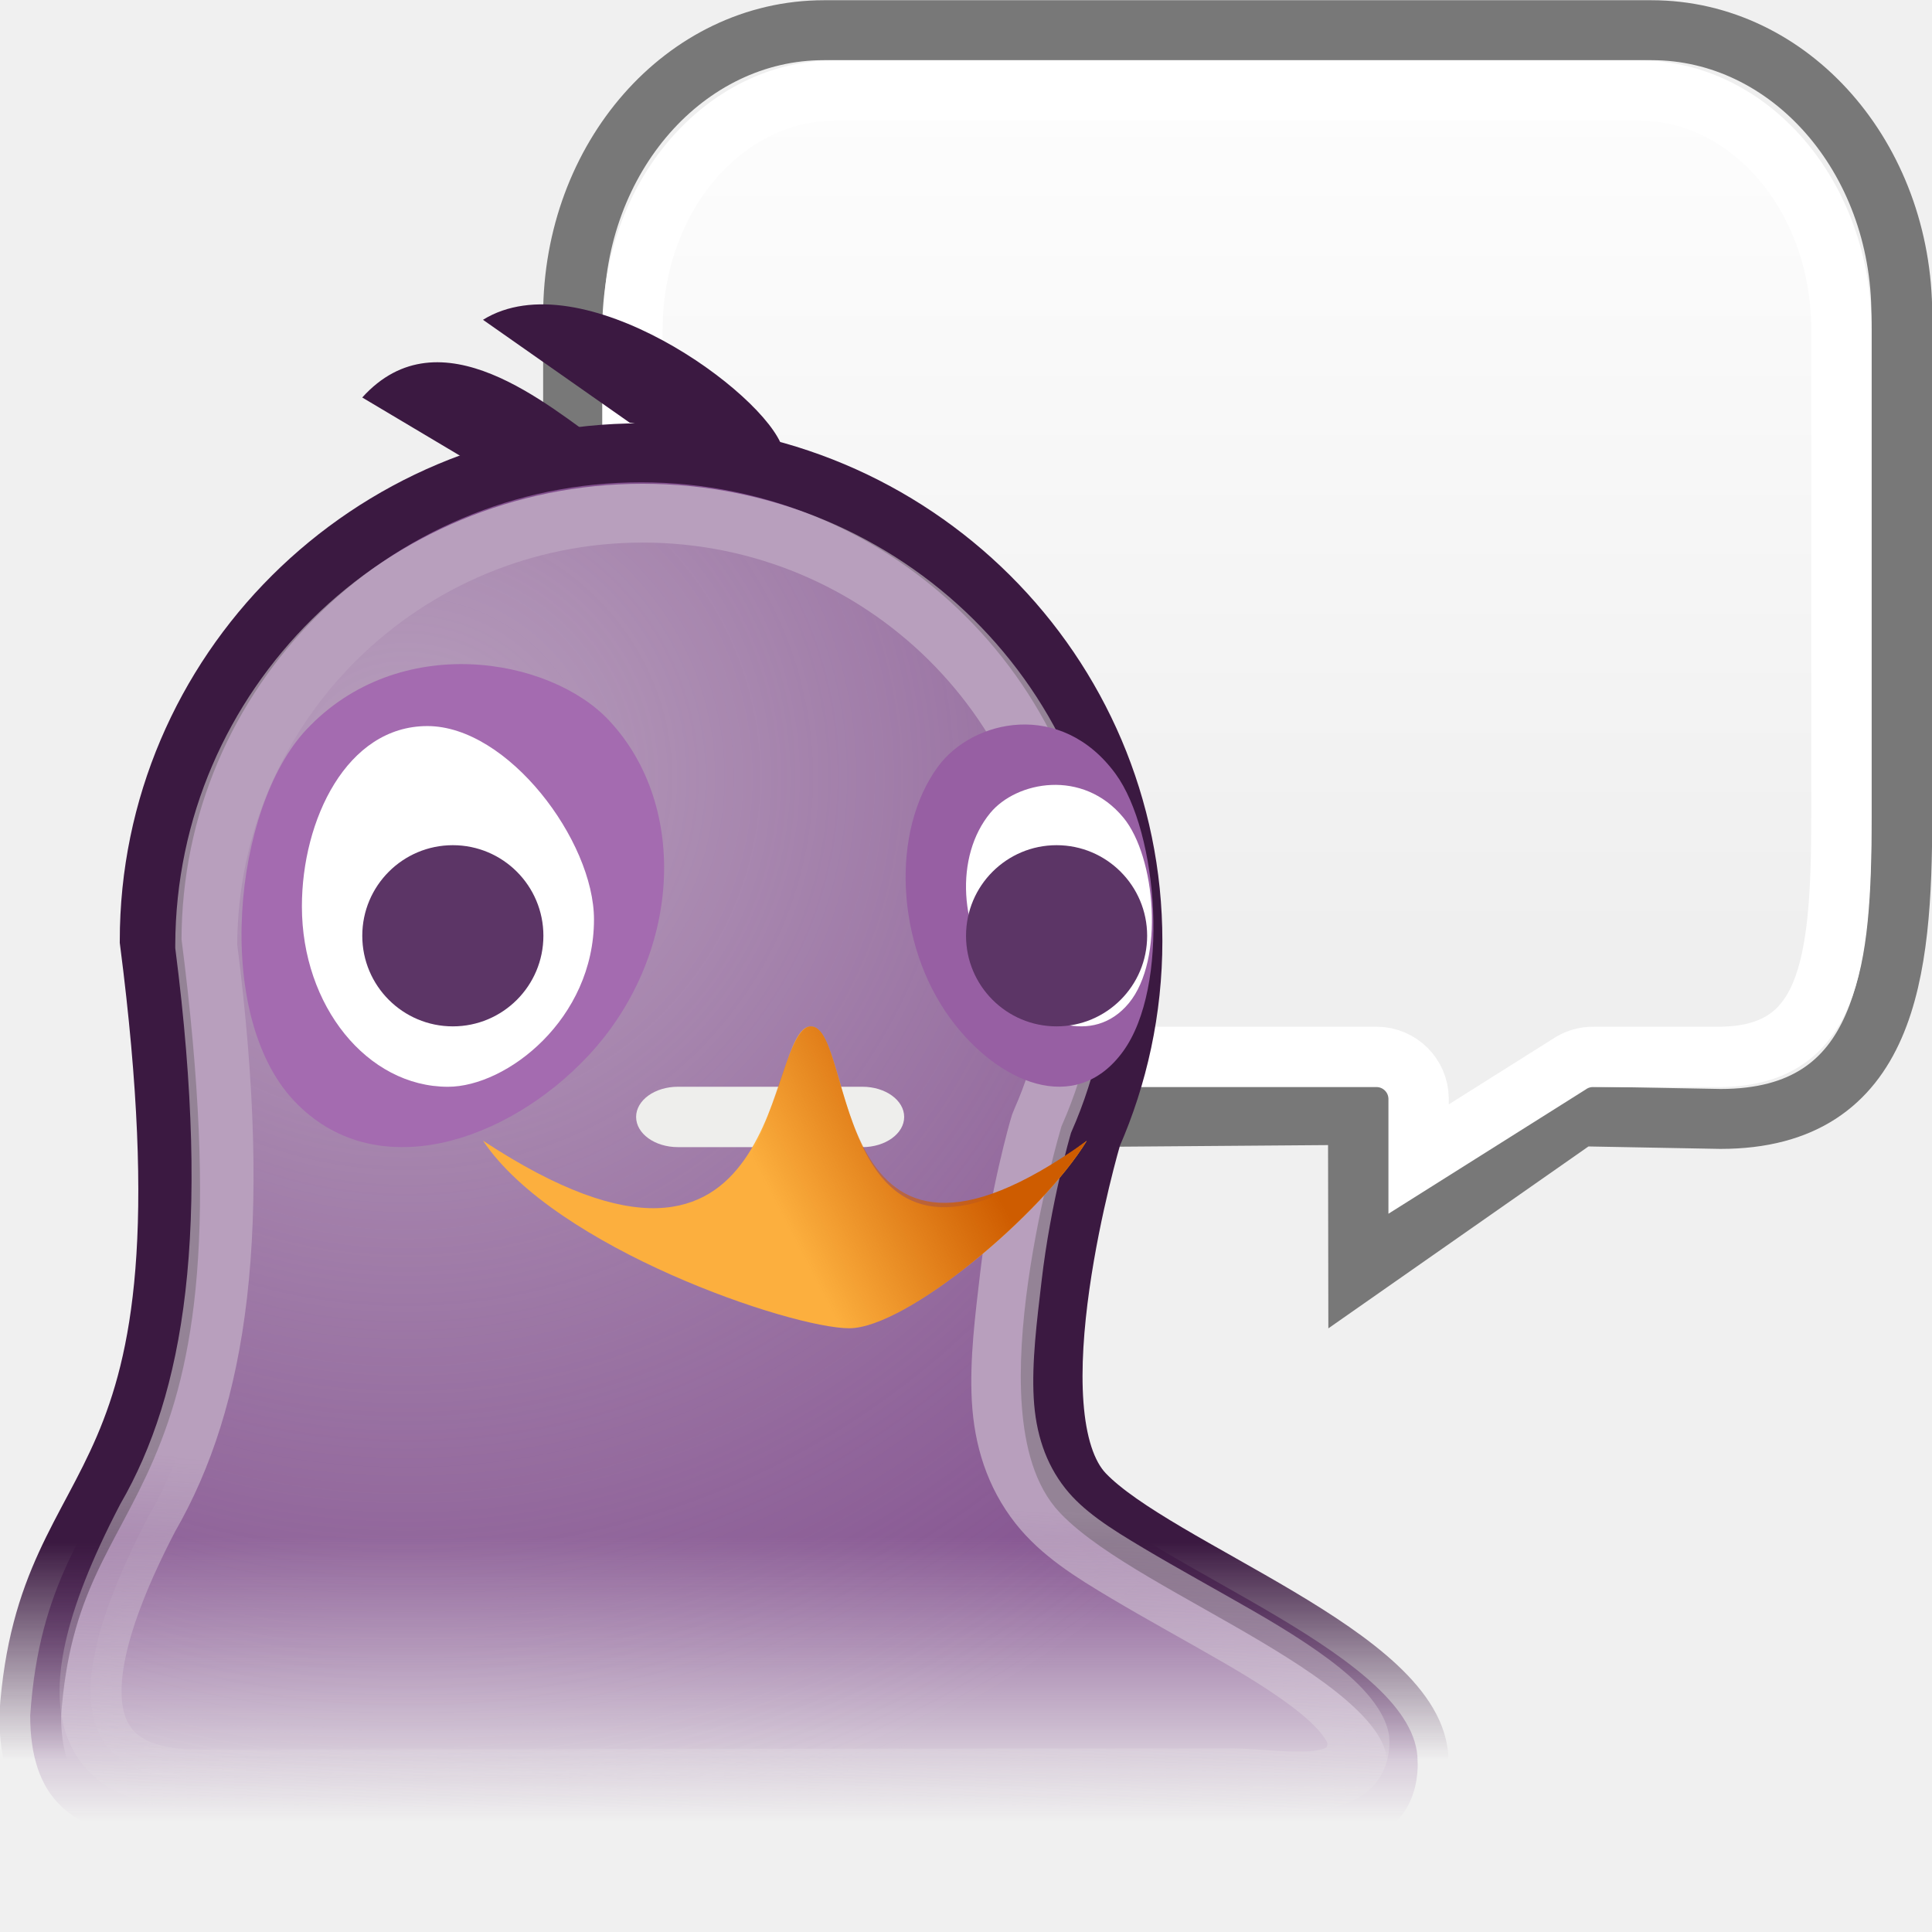
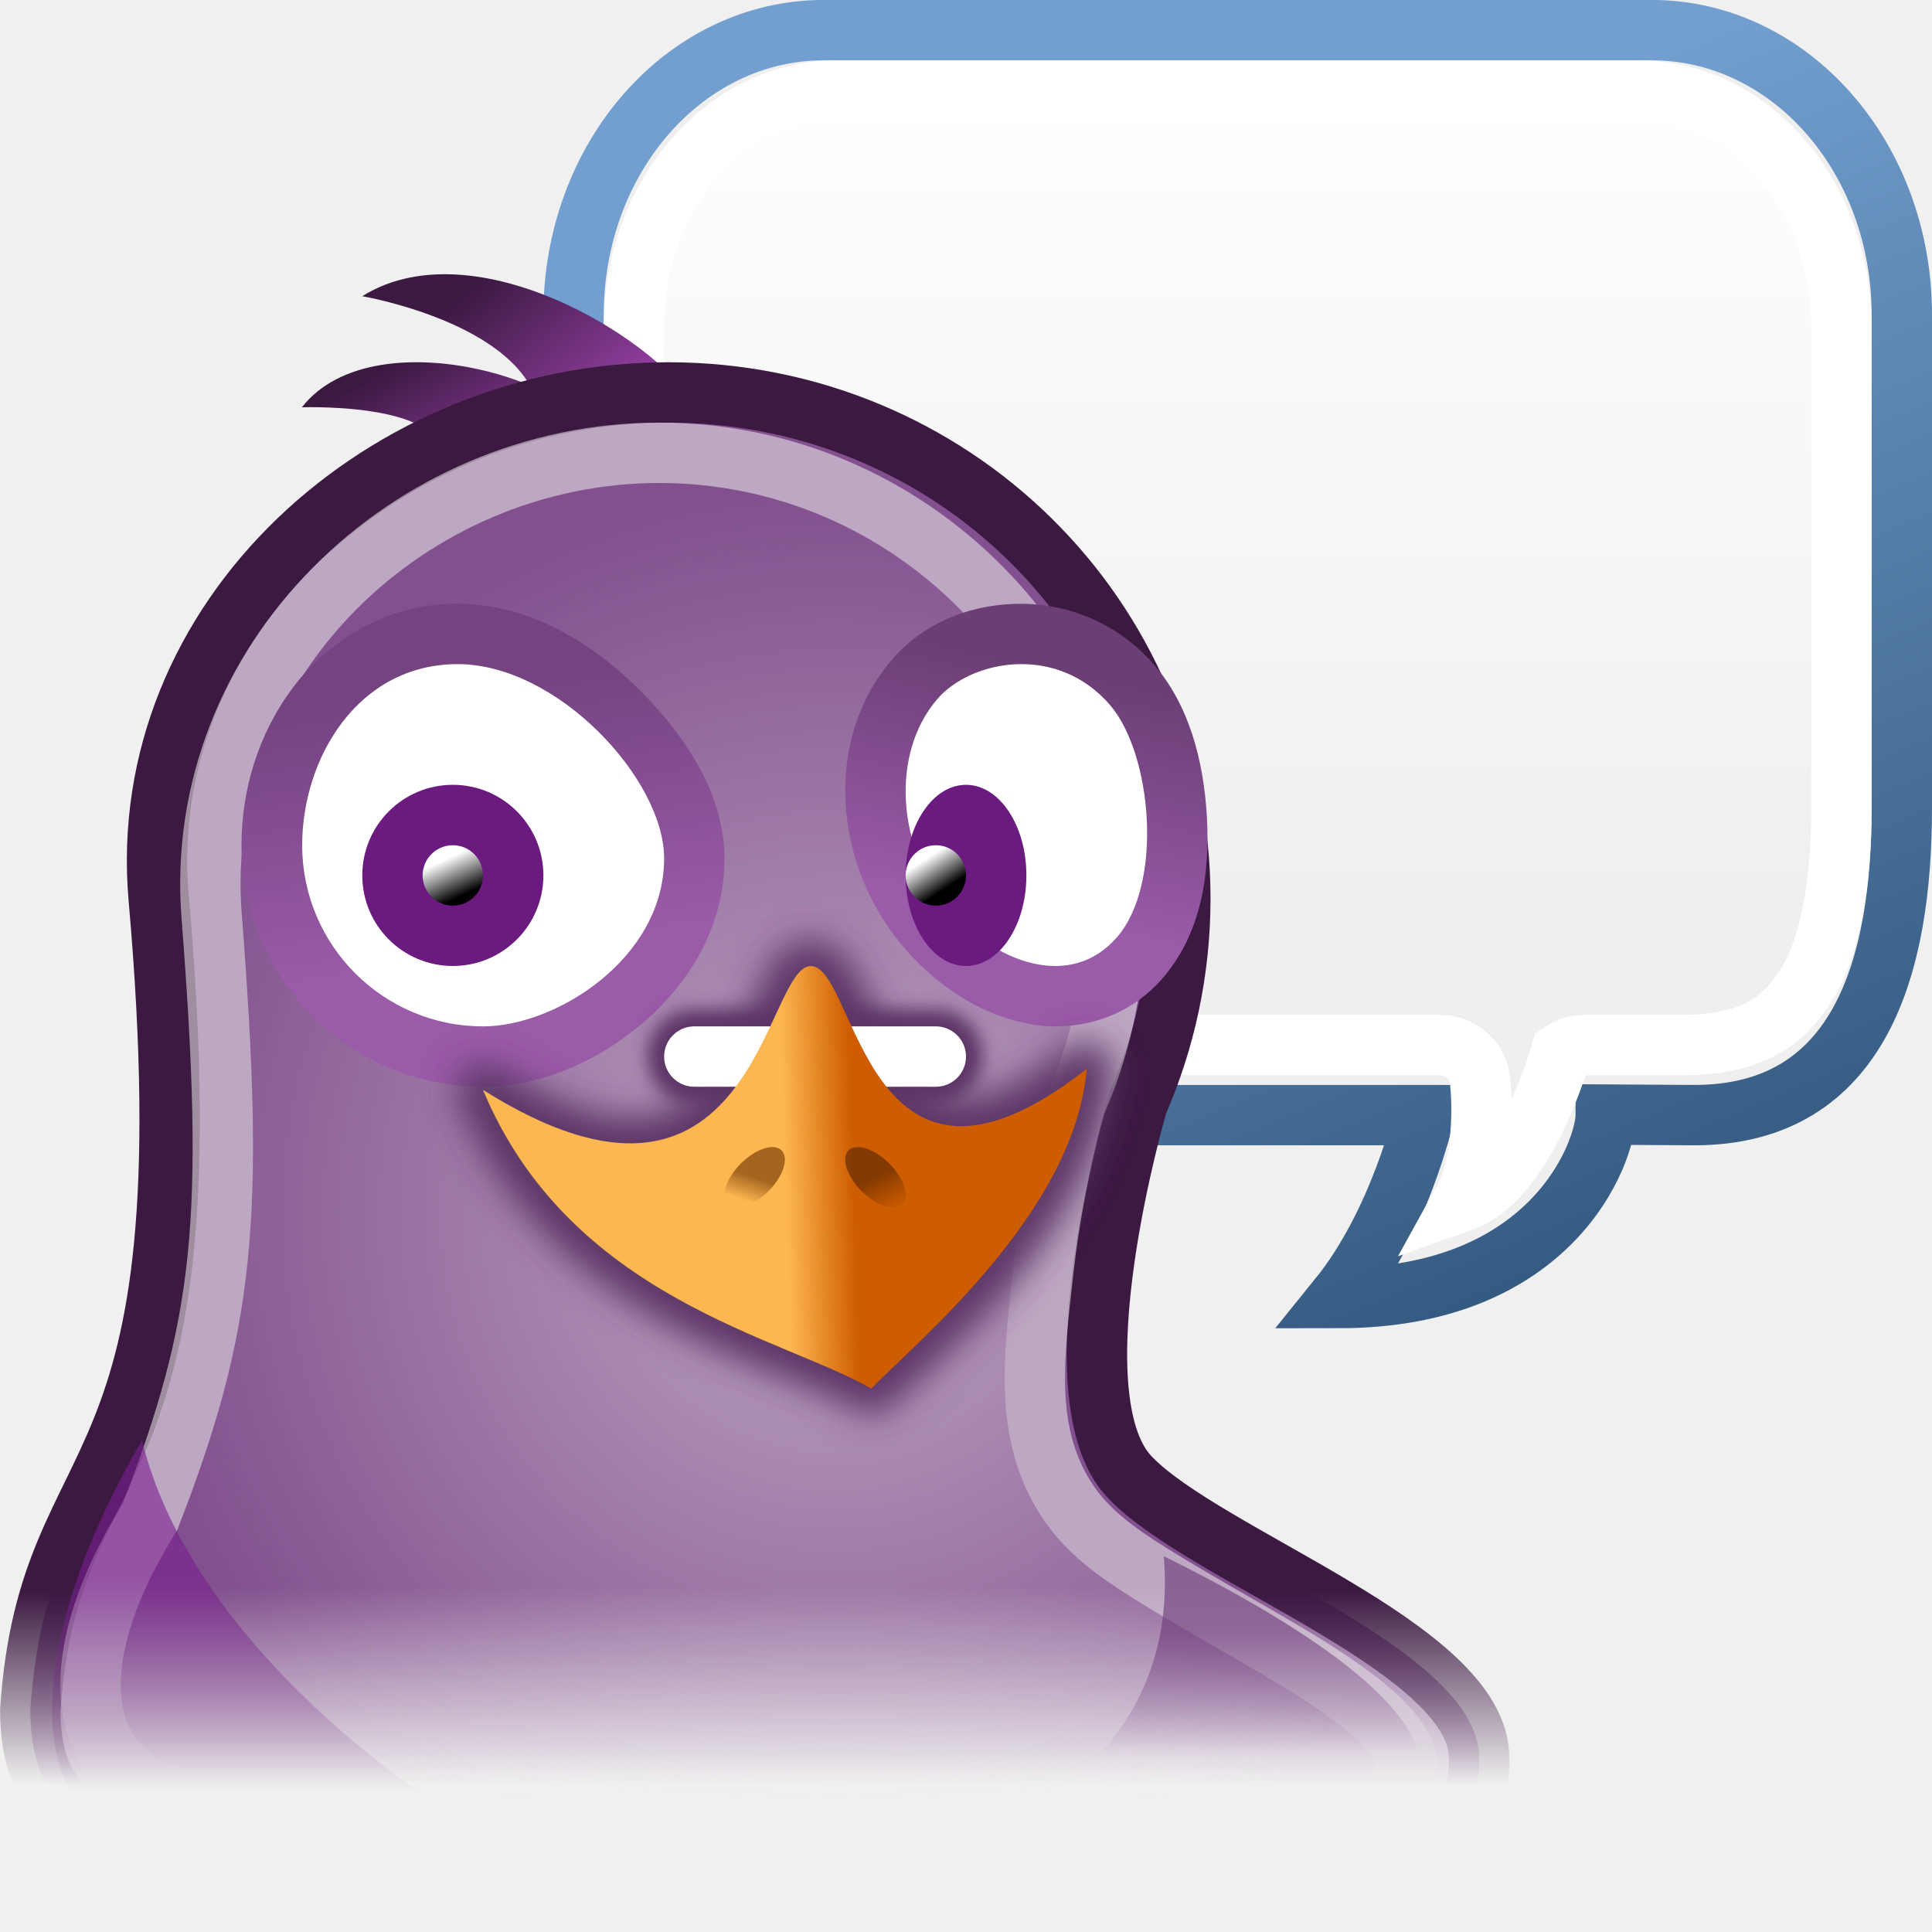
<svg xmlns="http://www.w3.org/2000/svg" xmlns:xlink="http://www.w3.org/1999/xlink" width="32" height="32" id="svg4345" version="1.0">
  <defs id="defs4347">
-     <linearGradient id="linearGradient3976">
-       <stop style="stop-color:#3b1941;stop-opacity:1;" offset="0" id="stop3978" />
-       <stop style="stop-color:#3b1941;stop-opacity:0;" offset="1" id="stop3980" />
-     </linearGradient>
-     <linearGradient id="linearGradient3968">
-       <stop style="stop-color:#82508e;stop-opacity:1;" offset="0" id="stop3970" />
-       <stop style="stop-color:#82508e;stop-opacity:0;" offset="1" id="stop3972" />
-     </linearGradient>
-     <linearGradient id="linearGradient3958">
-       <stop style="stop-color:#eeeeec;stop-opacity:1;" offset="0" id="stop3960" />
-       <stop style="stop-color:#eeeeec;stop-opacity:0;" offset="1" id="stop3962" />
-     </linearGradient>
    <linearGradient id="linearGradient2850">
      <stop style="stop-color:#ce5c00;stop-opacity:1;" offset="0" id="stop2852" />
      <stop style="stop-color:#ce5c00;stop-opacity:0;" offset="1" id="stop2854" />
    </linearGradient>
    <linearGradient xlink:href="#linearGradient2850" id="linearGradient2856" x1="21.786" y1="28.143" x2="17.786" y2="30.071" gradientUnits="userSpaceOnUse" gradientTransform="translate(-47,-15.99998)" />
    <linearGradient id="linearGradient2816">
      <stop style="stop-color:#eeeeec;stop-opacity:1;" offset="0" id="stop2818" />
      <stop style="stop-color:#eeeeec;stop-opacity:0;" offset="1" id="stop2820" />
    </linearGradient>
-     <radialGradient xlink:href="#linearGradient2816" id="radialGradient2824" cx="9.429" cy="19.283" fx="9.429" fy="19.283" r="16.39" gradientTransform="matrix(1.556432,0,0,1.618148,-52.04294,-30.39321)" gradientUnits="userSpaceOnUse" />
    <linearGradient id="linearGradient2826">
      <stop style="stop-color:#3b1941;stop-opacity:1;" offset="0" id="stop2828" />
      <stop style="stop-color:#3b1941;stop-opacity:0;" offset="1" id="stop2830" />
    </linearGradient>
-     <linearGradient xlink:href="#linearGradient2826" id="linearGradient2832" x1="13.192" y1="41.606" x2="13.192" y2="47.843" gradientUnits="userSpaceOnUse" gradientTransform="matrix(1,0,0,0.988192,-46.55265,-16.48621)" />
    <linearGradient id="linearGradient2834">
      <stop style="stop-color:#82508e;stop-opacity:1;" offset="0" id="stop2836" />
      <stop style="stop-color:#82508e;stop-opacity:0;" offset="1" id="stop2838" />
    </linearGradient>
-     <linearGradient xlink:href="#linearGradient2834" id="linearGradient2840" x1="11.373" y1="41.566" x2="11.373" y2="47.747" gradientUnits="userSpaceOnUse" gradientTransform="matrix(1,0,0,0.988192,-46.55265,-16.48621)" />
    <linearGradient id="linearGradient6563">
      <stop style="stop-color:white;stop-opacity:1;" offset="0" id="stop6565" />
      <stop style="stop-color:white;stop-opacity:0;" offset="1" id="stop6567" />
    </linearGradient>
    <linearGradient id="linearGradient6537">
      <stop style="stop-color:white;stop-opacity:1;" offset="0" id="stop6539" />
      <stop style="stop-color:white;stop-opacity:0;" offset="1" id="stop6541" />
    </linearGradient>
    <linearGradient id="linearGradient6506">
      <stop style="stop-color:#eeeeec;stop-opacity:1;" offset="0" id="stop6508" />
      <stop style="stop-color:#eeeeec;stop-opacity:0;" offset="1" id="stop6510" />
    </linearGradient>
    <linearGradient id="linearGradient2804">
      <stop style="stop-color:black;stop-opacity:0;" offset="0" id="stop2806" />
      <stop id="stop2812" offset="0.5" style="stop-color:black;stop-opacity:1;" />
      <stop style="stop-color:black;stop-opacity:0;" offset="1" id="stop2808" />
    </linearGradient>
    <radialGradient xlink:href="#linearGradient25546" id="radialGradient25572" gradientUnits="userSpaceOnUse" gradientTransform="matrix(1,0,0,0.994693,0,4.16407e-2)" cx="7.884" cy="1.51" fx="7.884" fy="1.51" r="8.488" />
    <radialGradient xlink:href="#linearGradient25546" id="radialGradient25568" gradientUnits="userSpaceOnUse" gradientTransform="matrix(1,0,0,0.994693,0,4.16407e-2)" cx="7.884" cy="0.145" fx="7.884" fy="0.145" r="8.488" />
    <linearGradient id="linearGradient25546">
      <stop style="stop-color:white;stop-opacity:1;" offset="0" id="stop25548" />
      <stop style="stop-color:white;stop-opacity:0;" offset="1" id="stop25550" />
    </linearGradient>
    <radialGradient xlink:href="#linearGradient25546" id="radialGradient25554" cx="7.884" cy="2.624" fx="7.884" fy="2.624" r="8.488" gradientTransform="matrix(1.131317,0,0,1.125313,-1.035262,-0.301139)" gradientUnits="userSpaceOnUse" />
    <linearGradient id="linearGradient3800">
      <stop style="stop-color:#f4d9b1;stop-opacity:1;" offset="0" id="stop3802" />
      <stop style="stop-color:#df9725;stop-opacity:1;" offset="1" id="stop3804" />
    </linearGradient>
-     <linearGradient xlink:href="#linearGradient6506" id="linearGradient6512" x1="15.646" y1="39.743" x2="14.943" y2="50.08" gradientUnits="userSpaceOnUse" />
-     <linearGradient xlink:href="#linearGradient6537" id="linearGradient6543" x1="30.5" y1="0.034" x2="30.5" y2="23.559" gradientUnits="userSpaceOnUse" />
    <linearGradient xlink:href="#linearGradient6563" id="linearGradient6569" x1="-1.684" y1="39.902" x2="5.537" y2="44.272" gradientUnits="userSpaceOnUse" />
    <linearGradient xlink:href="#linearGradient6537" id="linearGradient3069" gradientUnits="userSpaceOnUse" x1="30.5" y1="0.034" x2="30.5" y2="23.559" />
    <linearGradient xlink:href="#linearGradient6506" id="linearGradient3071" gradientUnits="userSpaceOnUse" x1="15.646" y1="39.743" x2="15.646" y2="53.502" gradientTransform="translate(-47,-15)" />
-     <radialGradient xlink:href="#linearGradient3958" id="radialGradient3966" cx="9.064" cy="21.512" fx="9.064" fy="21.512" r="16.664" gradientTransform="matrix(1.68884,0,0,1.716583,-6.243689,-15.89085)" gradientUnits="userSpaceOnUse" />
-     <linearGradient xlink:href="#linearGradient3968" id="linearGradient3974" x1="16.133" y1="40.782" x2="16.133" y2="48.069" gradientUnits="userSpaceOnUse" />
-     <linearGradient xlink:href="#linearGradient3976" id="linearGradient3982" x1="12.096" y1="40.908" x2="12.096" y2="46.463" gradientUnits="userSpaceOnUse" />
-     <linearGradient xlink:href="#linearGradient2850" id="linearGradient3991" gradientUnits="userSpaceOnUse" gradientTransform="matrix(0.769231,0,0,0.714287,-1.230773,-2.285726)" x1="21.786" y1="28.143" x2="17.786" y2="30.071" />
+     <linearGradient gradientUnits="userSpaceOnUse" y2="28.365" x2="18.498" y1="60.526" x1="14.193" id="linearGradient8758" xlink:href="#linearGradient8752" />
+     <linearGradient gradientUnits="userSpaceOnUse" y2="44.348" x2="17.998" y1="36.417" x1="17.998" id="linearGradient8834" xlink:href="#linearGradient8828" />
+     <linearGradient y2="30.188" x2="18.144" y1="29.726" x1="18.098" gradientUnits="userSpaceOnUse" id="linearGradient8818" xlink:href="#linearGradient8808" />
+     <linearGradient gradientUnits="userSpaceOnUse" y2="30.431" x2="18.032" y1="29.726" x1="18.098" id="linearGradient8814" xlink:href="#linearGradient8820" />
+     <linearGradient gradientTransform="matrix(1,0,0,0.988192,1.447354,-2.486208)" gradientUnits="userSpaceOnUse" y2="47.758" x2="11.373" y1="43.445" x1="11.373" id="linearGradient8173" xlink:href="#linearGradient2834" />
+     <linearGradient gradientTransform="matrix(1,0,0,0.988192,1.447354,-2.486208)" gradientUnits="userSpaceOnUse" y2="49.068" x2="13.192" y1="41.606" x1="13.192" id="linearGradient8171" xlink:href="#linearGradient2826" />
+     <radialGradient gradientUnits="userSpaceOnUse" gradientTransform="matrix(1.33649,0,0,1.389485,-0.759152,-10.71199)" r="16.39" fy="25.802" fx="14.93" cy="25.802" cx="14.93" id="radialGradient8169" xlink:href="#linearGradient2816" />
+     <linearGradient y2="44.272" x2="5.537" y1="38.95" x1="12.013" gradientUnits="userSpaceOnUse" id="linearGradient6573" xlink:href="#linearGradient6563" />
+     <linearGradient gradientUnits="userSpaceOnUse" y2="22.782" x2="30.5" y1="1.023" x1="30.5" id="linearGradient8166" xlink:href="#linearGradient6537" />
+     <linearGradient gradientTransform="matrix(1,0,0,0.988192,1.5625,-2.39645)" gradientUnits="userSpaceOnUse" y2="47.022" x2="15.646" y1="40.669" x1="15.646" id="linearGradient8164" xlink:href="#linearGradient6506" />
+     <linearGradient gradientUnits="userSpaceOnUse" y2="43.5" x2="5.692" y1="43.5" x1="3.311" id="linearGradient6499" xlink:href="#linearGradient6493" />
+     <radialGradient gradientUnits="userSpaceOnUse" gradientTransform="matrix(1,0,0,0.732283,0,10.65742)" r="9.723" fy="39.809" fx="15.005" cy="39.809" cx="15.005" id="radialGradient5286" xlink:href="#linearGradient5280" />
+     <linearGradient id="linearGradient8156">
+       <stop id="stop8158" offset="0" style="stop-color:#f4d9b1;stop-opacity:1;" />
+       <stop id="stop8160" offset="1" style="stop-color:#df9725;stop-opacity:1;" />
+     </linearGradient>
+     <radialGradient gradientUnits="userSpaceOnUse" gradientTransform="matrix(1.131317,0,0,1.125313,-1.035262,-0.301139)" r="8.488" fy="2.624" fx="7.884" cy="2.624" cx="7.884" id="radialGradient8154" xlink:href="#linearGradient25546" />
+     <radialGradient r="8.488" fy="0.145" fx="7.884" cy="0.145" cx="7.884" gradientTransform="matrix(1,0,0,0.994693,0,4.16407e-2)" gradientUnits="userSpaceOnUse" id="radialGradient8146" xlink:href="#linearGradient25546" />
+     <radialGradient r="8.488" fy="1.51" fx="7.884" cy="1.51" cx="7.884" gradientTransform="matrix(1,0,0,0.994693,0,4.16407e-2)" gradientUnits="userSpaceOnUse" id="radialGradient8144" xlink:href="#linearGradient25546" />
+     <linearGradient id="linearGradient8136">
+       <stop id="stop8138" offset="0" style="stop-color:black;stop-opacity:0;" />
+       <stop style="stop-color:black;stop-opacity:1;" offset="0.5" id="stop8140" />
+       <stop id="stop8142" offset="1" style="stop-color:black;stop-opacity:0;" />
+     </linearGradient>
+     <linearGradient id="linearGradient5280">
+       <stop id="stop5282" offset="0" style="stop-color:#82508e;stop-opacity:1;" />
+       <stop id="stop5284" offset="1" style="stop-color:#82508e;stop-opacity:0;" />
+     </linearGradient>
+     <linearGradient id="linearGradient6493">
+       <stop id="stop6495" offset="0" style="stop-color:#eeeeec;stop-opacity:1;" />
+       <stop id="stop6497" offset="1" style="stop-color:#eeeeec;stop-opacity:0;" />
+     </linearGradient>
+     <linearGradient id="linearGradient8686">
+       <stop id="stop8688" offset="0" style="stop-color:#fdb751;stop-opacity:1" />
+       <stop id="stop8690" offset="1" style="stop-color:#ce5c00;stop-opacity:1" />
+     </linearGradient>
+     <linearGradient id="linearGradient8808">
+       <stop id="stop8810" offset="0" style="stop-color:#6e3100;stop-opacity:1;" />
+       <stop id="stop8812" offset="1" style="stop-color:#6e3100;stop-opacity:0;" />
+     </linearGradient>
+     <linearGradient id="linearGradient8820">
+       <stop style="stop-color:#522400;stop-opacity:1" offset="0" id="stop8822" />
+       <stop style="stop-color:#6e3100;stop-opacity:0;" offset="1" id="stop8824" />
+     </linearGradient>
+     <linearGradient id="linearGradient8828">
+       <stop id="stop8830" offset="0" style="stop-color:#dc50cd;stop-opacity:1;" />
+       <stop id="stop8832" offset="1" style="stop-color:#dc50cd;stop-opacity:0;" />
+     </linearGradient>
+     <linearGradient id="linearGradient8848">
+       <stop id="stop8850" offset="0" style="stop-color:#000000;stop-opacity:1;" />
+       <stop id="stop8852" offset="1" style="stop-color:#ffffff;stop-opacity:1" />
+     </linearGradient>
+     <linearGradient id="linearGradient8860">
+       <stop id="stop8862" offset="0" style="stop-color:#3b1941;stop-opacity:1;" />
+       <stop id="stop8864" offset="1" style="stop-color:#a949b9;stop-opacity:1" />
+     </linearGradient>
+     <linearGradient id="linearGradient8868">
+       <stop id="stop8870" offset="0" style="stop-color:#3b1941;stop-opacity:1;" />
+       <stop id="stop8872" offset="1" style="stop-color:#a646b7;stop-opacity:1" />
+     </linearGradient>
+     <linearGradient id="linearGradient8876">
+       <stop id="stop8878" offset="0" style="stop-color:#9a5ba8;stop-opacity:1;" />
+       <stop id="stop8880" offset="1" style="stop-color:#744380;stop-opacity:1" />
+     </linearGradient>
+     <linearGradient id="linearGradient8884">
+       <stop id="stop8886" offset="0" style="stop-color:#9a5ba8;stop-opacity:1;" />
+       <stop id="stop8888" offset="1" style="stop-color:#6b3e75;stop-opacity:1" />
+     </linearGradient>
+     <linearGradient id="linearGradient8904">
+       <stop id="stop8906" offset="0" style="stop-color:#729fcf;stop-opacity:1;" />
+       <stop id="stop8908" offset="1" style="stop-color:#25486d;stop-opacity:1" />
+     </linearGradient>
+     <linearGradient id="linearGradient8732">
+       <stop id="stop8734" offset="0" style="stop-color:#6b3678;stop-opacity:1;" />
+       <stop id="stop8736" offset="1" style="stop-color:#6b3678;stop-opacity:0;" />
+     </linearGradient>
+     <linearGradient id="linearGradient8744">
+       <stop style="stop-color:#7a1d90;stop-opacity:1" offset="0" id="stop8746" />
+       <stop style="stop-color:#6b3678;stop-opacity:0;" offset="1" id="stop8748" />
+     </linearGradient>
+     <linearGradient id="linearGradient8752">
+       <stop id="stop8754" offset="0" style="stop-color:#ffffff;stop-opacity:1;" />
+       <stop id="stop8756" offset="1" style="stop-color:#ffffff;stop-opacity:0;" />
+     </linearGradient>
+     <linearGradient xlink:href="#linearGradient8732" id="linearGradient8239" gradientUnits="userSpaceOnUse" gradientTransform="matrix(-0.6883673,0,0,0.6819755,24.95452,-0.5239125)" x1="4.085" y1="40.417" x2="4.085" y2="43.352" />
+     <linearGradient xlink:href="#linearGradient8744" id="linearGradient8242" gradientUnits="userSpaceOnUse" x1="4.085" y1="39.097" x2="4.085" y2="44.322" gradientTransform="matrix(0.6883673,0,0,0.6819755,-0.5307196,-0.5239125)" />
+     <linearGradient xlink:href="#linearGradient8686" id="linearGradient8248" gradientUnits="userSpaceOnUse" gradientTransform="matrix(0.7692307,0,0,0.8858131,-1.23077,-7.031143)" x1="18.5" y1="29.911" x2="19.985" y2="29.854" />
+     <radialGradient xlink:href="#linearGradient2816" id="radialGradient8261" gradientUnits="userSpaceOnUse" gradientTransform="matrix(0.7193306,0,0,0.7337558,-19.88927,-7.806764)" cx="46.862" cy="38.011" fx="46.862" fy="38.011" r="16.39" />
+     <linearGradient xlink:href="#linearGradient6506" id="linearGradient8263" gradientUnits="userSpaceOnUse" x1="15.646" y1="40.956" x2="15.646" y2="44.695" gradientTransform="matrix(0.6894969,0,0,0.6764991,-0.2876444,-0.2797398)" />
+     <linearGradient xlink:href="#linearGradient2834" id="linearGradient8266" gradientUnits="userSpaceOnUse" gradientTransform="matrix(0.7068603,0,0,0.6774341,-33.46468,-11.98737)" x1="58.611" y1="56.489" x2="58.611" y2="61.329" />
+     <linearGradient xlink:href="#linearGradient2826" id="linearGradient8268" gradientUnits="userSpaceOnUse" gradientTransform="matrix(0.7068603,0,0,0.6774341,-33.46468,-11.98737)" x1="60.835" y1="56.602" x2="60.835" y2="61.322" />
+     <linearGradient xlink:href="#linearGradient8868" id="linearGradient8271" gradientUnits="userSpaceOnUse" gradientTransform="matrix(0.9347751,0,0,0.4640431,-5.891176,1.552034)" x1="12.409" y1="10.603" x2="16.141" y2="13.895" />
+     <linearGradient xlink:href="#linearGradient8860" id="linearGradient8274" gradientUnits="userSpaceOnUse" gradientTransform="matrix(1.034251,0,0,0.6819755,-6.089608,-1.7918)" x1="13.062" y1="10.027" x2="16.545" y2="12.892" />
+     <linearGradient xlink:href="#linearGradient6537" id="linearGradient8277" gradientUnits="userSpaceOnUse" x1="30.5" y1="1.732" x2="30.5" y2="22.782" gradientTransform="matrix(0.6666666,0,0,0.6587574,0.1666662,-0.1468935)" />
+     <linearGradient xlink:href="#linearGradient8904" id="linearGradient8280" gradientUnits="userSpaceOnUse" x1="29.467" y1="6.896" x2="42.83" y2="37.801" gradientTransform="matrix(0.6875001,0,0,0.6767003,-0.4687499,-0.5159997)" />
+     <linearGradient xlink:href="#linearGradient8876" id="linearGradient8284" gradientUnits="userSpaceOnUse" x1="10.469" y1="25.312" x2="9.531" y2="19.688" />
+     <linearGradient xlink:href="#linearGradient8848" id="linearGradient8286" gradientUnits="userSpaceOnUse" x1="10.487" y1="25.212" x2="9.751" y2="23.676" />
+     <linearGradient xlink:href="#linearGradient8884" id="linearGradient8288" gradientUnits="userSpaceOnUse" x1="23.882" y1="24.343" x2="24.974" y2="19.217" />
+     <linearGradient xlink:href="#linearGradient8848" id="linearGradient8290" gradientUnits="userSpaceOnUse" x1="10.499" y1="24.936" x2="9.642" y2="23.676" />
+     <filter id="filter9078">
+       <feGaussianBlur stdDeviation="0.292" id="feGaussianBlur9080" />
+     </filter>
+     <filter id="filter9122" x="-0.063" width="1.126" y="-0.224" height="1.448">
+       <feGaussianBlur stdDeviation="0.146" id="feGaussianBlur9124" />
+     </filter>
  </defs>
  <g id="layer1">
-     <path style="fill:none;fill-opacity:1;stroke:white;stroke-width:1.477;stroke-miterlimit:4;stroke-opacity:1" id="path6504" d="M 20.531,2.5 C 17.818,2.5 15.5,5.079 15.5,8.469 L 15.5,20.531 C 15.5,23.921 17.818,26.5 20.531,26.5 L 34.531,26.5 C 35.082,26.503 35.528,26.949 35.531,27.5 L 35.531,29.094 L 38.75,26.688 C 38.923,26.564 39.131,26.498 39.344,26.5 L 41.5,26.5 C 43.246,26.5 44.035,25.932 44.625,24.938 C 45.215,23.943 45.5,22.371 45.5,20.531 L 45.5,8.469 C 45.5,5.079 43.182,2.5 40.469,2.5 L 20.531,2.5 z " transform="matrix(0.67692,0,0,0.67692,0.161535,-0.515354)" />
-     <path style="fill:#efefef;fill-opacity:1;stroke:#787878;stroke-width:1.466;stroke-miterlimit:4;stroke-dasharray:none;stroke-opacity:1" d="M 20.531,1.5 C 17.193,1.5 14.5,4.611 14.5,8.469 L 14.5,20.531 C 14.5,24.389 17.429,28.14 20.767,28.14 L 33.409,28.041 L 33.415,31.846 L 38.723,28.076 L 42.13,28.14 C 46.143,28.14 46.5,24.58 46.5,20.728 L 46.5,8.469 C 46.5,4.611 43.807,1.5 40.469,1.5 L 20.531,1.5 z " id="rect5498" transform="matrix(0.687501,0,0,0.67692,-0.468758,-0.515381)" />
-     <path transform="matrix(0.668893,0,0,0.668627,8.626692e-2,-0.192463)" style="fill:url(#linearGradient6543);fill-opacity:1;stroke:white;stroke-width:1.495;stroke-miterlimit:4;stroke-opacity:1" d="M 20.531,2.531 C 17.842,2.531 15.531,5.097 15.531,8.469 L 15.531,20.531 C 15.531,23.903 17.842,26.469 20.531,26.469 L 33.968,26.469 C 34.534,26.476 34.992,26.934 34.999,27.5 L 34.999,29 L 38.719,26.656 C 38.902,26.529 39.121,26.463 39.344,26.469 L 42.416,26.469 C 45.139,26.469 45.469,24.283 45.469,20.531 L 45.469,8.469 C 45.469,5.097 43.158,2.531 40.469,2.531 L 20.531,2.531 z " id="path6535" />
-     <path style="opacity:1;fill:url(#linearGradient3974);fill-opacity:1.0;stroke:url(#linearGradient3982);stroke-width:1.511;stroke-miterlimit:4;stroke-dasharray:none;stroke-opacity:1" d="M 15,13 C 8.376,13 3,18.6 3,25.5 C 4.846,40.483 0.493,38.484 0.053,45.338 C 0.053,47.422 1.038,48.413 3.145,48.413 C 4.332,48.413 29.36,48.56 32.051,48.56 C 34.165,48.56 34,46.5 34,46.5 C 34,43.835 27.598,41.598 25.813,39.642 C 23.985,37.641 26,30.5 26,30.5 C 26.641,28.97 27,27.275 27,25.5 C 27,18.6 21.624,13 15,13 z " id="path5176" transform="matrix(0.67692,0,0,0.646801,0.464358,-0.908413)" />
-     <path style="opacity:0.5;fill:url(#radialGradient3966);fill-opacity:1.0;stroke:url(#linearGradient6512);stroke-width:1.553;stroke-miterlimit:4;stroke-opacity:1" d="M 15,14.062 C 8.988,14.062 4.079,19.138 4.062,25.469 C 4.062,25.479 4.062,25.489 4.062,25.5 C 4.974,33.021 4.306,37.47 2.594,40.594 C -0.198,46.245 1.561,47.49 3.903,47.49 C 5.84,47.49 23.958,47.46 29.784,47.46 C 30.951,47.46 32.938,47.965 32.938,46.5 C 32.938,46.278 32.738,45.861 32.188,45.344 C 31.637,44.826 30.814,44.27 29.906,43.719 C 28.998,43.167 28.028,42.609 27.156,42.062 C 26.284,41.516 25.512,41.006 24.969,40.281 C 24.359,39.467 24.079,38.51 24.024,37.469 C 23.97,36.427 24.108,35.31 24.225,34.25 C 24.458,32.13 24.969,30.281 24.969,30.281 C 24.984,30.217 25.005,30.154 25.031,30.094 C 25.619,28.692 25.938,27.131 25.938,25.5 C 25.938,19.154 21.022,14.062 15,14.062 z " id="path5241" transform="matrix(0.660903,0,0,0.627207,0.731515,-0.320103)" />
-     <path style="opacity:1;fill:#a46bb0;fill-opacity:1;stroke:none;stroke-width:1;stroke-miterlimit:4;stroke-opacity:1" d="M 5.073,12.086 C 6.608,10.449 9.106,10.885 10.086,11.931 C 11.429,13.363 11.274,15.855 9.738,17.492 C 8.404,18.915 6.21,19.661 4.866,18.228 C 3.523,16.796 3.86,13.38 5.073,12.086 z " id="path5160" />
-     <path style="opacity:1;fill:white;fill-opacity:1;stroke:none;stroke-width:1;stroke-miterlimit:4;stroke-opacity:1" d="M 13.257,24.626 C 13.257,26.227 11.828,27.317 10.864,27.317 C 9.543,27.317 8.471,26.017 8.471,24.416 C 8.471,23.024 9.206,21.515 10.527,21.515 C 11.848,21.515 13.257,23.361 13.257,24.626 z " id="path5157" transform="matrix(1.010846,0,0,1.029732,-3.562503,-10.12874)" />
-     <path style="opacity:1;fill:#5c3566;fill-opacity:1;stroke:none;stroke-width:1;stroke-miterlimit:4;stroke-dasharray:none;stroke-opacity:1" id="path5162" d="M 11.411 24.312 A 1.241 1.295 0 1 1  8.929,24.312 A 1.241 1.295 0 1 1  11.411 24.312 z" transform="matrix(1.208633,0,0,1.158621,-4.791365,-12.66897)" />
-     <path transform="matrix(0.596326,-0.813274,-0.562251,-0.766804,24.4163,42.47989)" style="opacity:1;fill:#975fa3;fill-opacity:1;stroke:none;stroke-width:1;stroke-miterlimit:4;stroke-opacity:1" d="M 13.257,24.626 C 13.257,26.227 11.828,27.317 10.864,27.317 C 9.543,27.317 8.471,26.017 8.471,24.416 C 8.471,23.024 9.206,21.515 10.527,21.515 C 11.848,21.515 13.257,23.361 13.257,24.626 z " id="path5167" />
-     <path style="opacity:1;fill:white;fill-opacity:1;stroke:none;stroke-width:1;stroke-miterlimit:4;stroke-opacity:1" d="M 13.257,24.626 C 13.257,26.227 11.828,27.317 10.864,27.317 C 9.543,27.317 8.471,26.017 8.471,24.416 C 8.471,23.024 9.206,21.515 10.527,21.515 C 11.848,21.515 13.257,23.361 13.257,24.626 z " id="path5169" transform="matrix(0.447398,-0.542185,-0.421833,-0.511203,23.06465,33.31996)" />
-     <path style="opacity:1;fill:#5c3566;fill-opacity:1;stroke:none;stroke-width:1;stroke-miterlimit:4;stroke-dasharray:none;stroke-opacity:1" id="path5171" d="M 11.411 24.312 A 1.241 1.295 0 1 1  8.929,24.312 A 1.241 1.295 0 1 1  11.411 24.312 z" transform="matrix(1.208633,0,0,1.158621,5.208632,-12.66896)" />
-     <rect style="opacity:1;fill:#eeeeec;fill-opacity:1;stroke:none;stroke-width:1;stroke-miterlimit:4;stroke-dasharray:none;stroke-opacity:1" id="rect5215" width="4.44" height="1" x="10.536" y="18" rx="0.692" ry="0.5" />
-     <path transform="matrix(0.670792,0,0,0.486348,-1.815475,1.13962)" style="fill:#3b1941;fill-opacity:1;stroke:none;stroke-width:1;stroke-miterlimit:4;stroke-opacity:1" d="M 11.651,11.194 C 13.578,8.251 16.249,11.482 17.614,12.804 L 14.761,13.748 L 11.651,11.194 z " id="path5192" />
-     <path transform="matrix(0.851014,0,0,0.554879,-1.947706,-0.153319)" style="fill:#3b1941;fill-opacity:1;stroke:none;stroke-width:1;stroke-miterlimit:4;stroke-opacity:1" d="M 11.689,9.822 C 13.591,8.016 17.175,11.994 17.52,13.65 L 14.543,12.892 L 11.689,9.822 z " id="rect5189" />
-     <path style="fill:#fcaf3e;fill-opacity:1;stroke:none;stroke-width:1.028;stroke-miterlimit:4;stroke-opacity:1" d="M 8,18.893 C 13.089,22.243 12.655,17 13.431,17 C 14.197,17 13.699,22.202 18,18.896 C 17.267,20.103 15.015,22 14.065,22 C 13.105,22 9.191,20.677 8,18.893 z " id="path3987" />
-     <path style="fill:url(#linearGradient3991);fill-opacity:1;stroke:none;stroke-width:1.028;stroke-miterlimit:4;stroke-opacity:1" d="M 8,18.893 C 12.74,23.171 12.655,17 13.431,17 C 14.197,17 13.641,22.028 18,18.896 C 17.267,20.103 15.015,22 14.065,22 C 13.105,22 9.191,20.677 8,18.893 z " id="path3989" />
+     <path style="fill:#efefef;fill-opacity:1;stroke:url(#linearGradient8280);stroke-width:1;stroke-miterlimit:4;stroke-opacity:1" d="M 13.646,0.499 C 11.351,0.499 9.5,2.604 9.5,5.215 L 9.5,13.378 C 9.5,15.988 11.351,18.47 13.646,18.47 L 23.588,18.47 C 23.588,18.47 23.186,20.245 22.17,21.5 C 25.739,21.5 26.597,19.059 26.597,18.461 L 28.063,18.47 C 30.821,18.47 31.5,15.984 31.5,13.378 L 31.5,5.215 C 31.5,2.604 29.649,0.499 27.354,0.499 L 13.646,0.499 z" id="path8201" />
+     <path style="fill:url(#linearGradient8277);fill-opacity:1;stroke:#ffffff;stroke-width:1;stroke-miterlimit:4;stroke-opacity:1" d="M 13.854,1.5 C 12.044,1.5 10.5,3.198 10.5,5.432 L 10.5,13.378 C 10.5,15.612 12.044,17.31 13.854,17.31 L 23.855,17.31 C 24.222,17.311 24.52,17.606 24.521,17.969 C 24.521,17.969 24.644,19.147 24.233,19.891 C 25.286,19.514 25.854,17.434 25.854,17.434 C 25.97,17.352 26.108,17.309 26.25,17.31 L 27.833,17.31 C 28.998,17.31 29.544,16.936 29.938,16.281 C 30.331,15.625 30.5,14.591 30.5,13.378 L 30.5,5.432 C 30.5,3.198 28.956,1.5 27.146,1.5 L 13.854,1.5 z" id="path8203" />
+     <rect style="fill:#eeeeec;fill-opacity:1;stroke:none;stroke-width:1;stroke-miterlimit:4;stroke-dasharray:none;stroke-opacity:1" id="rect8734" width="4.819" height="1.269" x="10.237" y="17.487" rx="0.56" ry="0.634" />
+     <path style="fill:url(#linearGradient8274);fill-opacity:1;stroke:none;stroke-width:1;stroke-miterlimit:4;stroke-opacity:1" d="M 6,4.906 C 7.967,3.675 11.311,5.87 11.668,7 L 8.952,7 C 8.909,5.402 6,4.906 6,4.906 z" id="path8205" />
+     <path style="fill:url(#linearGradient8271);fill-opacity:1;stroke:none;stroke-width:1;stroke-miterlimit:4;stroke-opacity:1" d="M 5,6.746 C 6.227,5.178 10,6.394 10,7.534 L 7.134,8 C 8.053,6.638 5,6.746 5,6.746 z" id="path8207" />
+     <path style="fill:url(#linearGradient8266);fill-opacity:1;stroke:url(#linearGradient8268);stroke-width:1;stroke-miterlimit:4;stroke-dasharray:none;stroke-opacity:1" d="M 11.068,6.5 C 6.385,6.5 2.22,10.235 2.629,14.885 C 3.525,25.059 0.813,23.68 0.502,28.324 C 0.502,29.735 1.198,30.407 2.687,30.407 C 3.527,30.407 21.218,30.506 23.12,30.506 C 24.615,30.506 24.498,29.111 24.498,29.111 C 24.498,27.305 19.972,25.79 18.711,24.465 C 17.419,23.109 18.843,18.272 18.843,18.272 C 19.296,17.235 19.55,16.087 19.55,14.885 C 19.55,10.21 15.75,6.5 11.068,6.5 z" id="path8209" />
+     <path style="opacity:0.55;fill:url(#radialGradient8261);fill-opacity:1;stroke:url(#linearGradient8263);stroke-width:1;stroke-miterlimit:4;stroke-opacity:1" d="M 10.917,7.5 C 6.771,7.5 3.179,10.958 3.505,15.167 C 3.894,20.198 3.724,21.924 2.487,25.117 C 0.501,28.327 1.866,29.847 3.481,29.847 C 4.816,29.847 17.104,29.827 21.121,29.827 C 21.925,29.827 23.295,30.164 23.295,29.185 C 23.295,29.037 23.157,28.758 22.778,28.412 C 22.398,28.066 21.831,27.694 21.205,27.326 C 20.579,26.957 19.91,26.584 19.309,26.218 C 18.708,25.853 18.175,25.512 17.8,25.028 C 17.38,24.483 17.187,23.844 17.149,23.147 C 17.112,22.451 17.207,21.704 17.287,20.996 C 17.448,19.578 17.8,18.342 17.8,18.342 C 17.811,18.299 17.825,18.257 17.844,18.217 C 18.249,17.28 18.468,16.237 18.468,15.146 C 18.468,10.904 15.069,7.5 10.917,7.5 z" id="path8211" />
+     <path style="fill:url(#linearGradient8284);fill-opacity:1;stroke:none;stroke-width:1;stroke-miterlimit:4;stroke-opacity:1" id="path8838" d="M 9.969,17.969 C 8.633,17.969 7.529,18.753 6.875,19.719 C 6.221,20.684 5.906,21.849 5.906,23 C 5.906,25.695 7.898,28.031 10.469,28.031 C 11.54,28.031 12.596,27.527 13.469,26.719 C 14.341,25.91 15.031,24.709 15.031,23.281 C 15.031,22.004 14.362,20.809 13.469,19.812 C 12.575,18.816 11.384,17.969 9.969,17.969 z" transform="matrix(0.8767124,0,0,0.795031,-1.178082,-4.285714)" />
+     <path style="fill:#ffffff;fill-opacity:1;stroke:none;stroke-width:1;stroke-miterlimit:4;stroke-opacity:1" d="M 11,14.218 C 11,15.874 9.21,17 8.002,17 C 6.348,17 5.005,15.656 5.005,14 C 5.005,12.561 5.925,11 7.58,11 C 9.235,11 11,12.909 11,14.218 z" id="path8214" />
+     <path style="fill:#6b1a80;fill-opacity:1;stroke:none;stroke-width:1;stroke-miterlimit:4;stroke-dasharray:none;stroke-opacity:1" id="path8216" d="M 11.411,24.312 A 1.241,1.295 0 1 1 8.929,24.312 A 1.241,1.295 0 1 1 11.411,24.312 z" transform="matrix(1.208633,0,0,1.158621,-4.791366,-13.66897)" />
+     <path style="fill:url(#linearGradient8286);fill-opacity:1;stroke:none;stroke-width:1;stroke-miterlimit:4;stroke-dasharray:none;stroke-opacity:1" id="path5164" d="M 11.411,24.312 A 1.241,1.295 0 1 1 8.929,24.312 A 1.241,1.295 0 1 1 11.411,24.312 z" transform="matrix(0.4028777,0,0,0.3862069,3.402878,5.110345)" />
+     <path style="fill:url(#linearGradient8288);fill-opacity:1;stroke:none;stroke-width:1;stroke-miterlimit:4;stroke-opacity:1" id="path8846" d="M 24.688,17.969 C 23.636,18.009 22.683,18.409 22.031,19.125 C 20.466,20.844 20.679,23.581 22.312,25.375 C 23.011,26.142 23.917,26.725 24.938,26.938 C 25.958,27.15 27.151,26.898 27.969,26 C 28.843,25.04 29.04,23.754 28.969,22.531 C 28.898,21.309 28.566,20.112 27.781,19.25 C 26.907,18.29 25.729,17.929 24.688,17.969 z" transform="matrix(0.7484239,0,0,0.7741119,-1.69084,-3.907519)" />
+     <path style="fill:#ffffff;fill-opacity:1;stroke:none;stroke-width:1;stroke-miterlimit:4;stroke-opacity:1" d="M 18.387,11.679 C 17.51,10.656 16.082,10.928 15.522,11.582 C 14.755,12.477 14.844,14.034 15.721,15.057 C 16.483,15.947 17.737,16.413 18.505,15.518 C 19.273,14.622 19.08,12.487 18.387,11.679 z" id="path8220" />
+     <path style="fill:#6b1a80;fill-opacity:1;stroke:none;stroke-width:1;stroke-miterlimit:4;stroke-dasharray:none;stroke-opacity:1" id="path8222" d="M 11.411,24.312 A 1.241,1.295 0 1 1 8.929,24.312 A 1.241,1.295 0 1 1 11.411,24.312 z" transform="matrix(0.8057552,0,0,1.158621,7.805758,-13.66897)" />
+     <path style="fill:#5c3566;fill-opacity:1;stroke:none;stroke-width:1.028;stroke-miterlimit:4;stroke-opacity:1;filter:url(#filter9078)" id="path8294" d="M 13.438,15.562 C 13.103,15.562 12.9,15.762 12.781,15.938 C 12.662,16.113 12.598,16.32 12.5,16.531 C 12.303,16.953 12.081,17.439 11.781,17.812 C 11.481,18.186 11.118,18.452 10.594,18.5 C 10.07,18.548 9.327,18.366 8.25,17.688 C 8.082,17.58 7.864,17.595 7.713,17.725 C 7.562,17.854 7.513,18.068 7.594,18.25 C 9.131,21.939 12.96,22.64 14.219,23.375 C 14.39,23.473 14.606,23.447 14.75,23.312 C 15.087,22.964 15.981,22.217 16.781,21.25 C 17.581,20.283 18.323,19.064 18.438,17.719 C 18.442,17.546 18.348,17.387 18.195,17.307 C 18.042,17.227 17.858,17.242 17.719,17.344 C 16.85,18.027 16.257,18.204 15.875,18.188 C 15.493,18.171 15.247,17.985 15,17.656 C 14.753,17.328 14.558,16.864 14.375,16.469 C 14.284,16.271 14.181,16.106 14.062,15.938 C 13.944,15.769 13.758,15.562 13.438,15.562 z" />
+     <path style="fill:#5c3566;fill-opacity:1;stroke:none;stroke-width:1;stroke-miterlimit:4;stroke-dasharray:none;stroke-opacity:1;filter:url(#filter9122)" id="path9084" d="M 11.5,16.719 C 11.068,16.719 10.719,17.068 10.719,17.5 C 10.719,17.932 11.068,18.281 11.5,18.281 L 15.5,18.281 C 15.932,18.281 16.281,17.932 16.281,17.5 C 16.281,17.068 15.932,16.719 15.5,16.719 L 11.5,16.719 z" />
+     <rect style="fill:#ffffff;fill-opacity:1;stroke:none;stroke-width:1;stroke-miterlimit:4;stroke-dasharray:none;stroke-opacity:1" id="rect8226" width="5" height="1" x="11" y="17" rx="0.5" ry="0.5" />
+     <path style="fill:url(#linearGradient8248);fill-opacity:1;stroke:none;stroke-width:1.028;stroke-miterlimit:4;stroke-opacity:1" d="M 8,18.052 C 12.51,20.891 12.655,16 13.431,16 C 14.197,16 14.337,20.582 18,17.702 C 17.796,20.09 15.179,22.225 14.43,23 C 12.979,22.152 9.443,21.516 8,18.052 z" id="rect5187" />
+     <path style="opacity:0.611;fill:url(#linearGradient8814);fill-opacity:1;fill-rule:nonzero;stroke:none;stroke-width:1;stroke-linecap:square;stroke-linejoin:miter;marker:none;marker-start:none;marker-mid:none;marker-end:none;stroke-miterlimit:4;stroke-dasharray:none;stroke-dashoffset:0;stroke-opacity:1;visibility:visible;display:inline;overflow:visible;enable-background:accumulate" id="path8806" d="M 18.385,29.726 A 0.287,0.641 0 1 1 17.81,29.726 A 0.287,0.641 0 1 1 18.385,29.726 z" transform="matrix(-1.094574,0.462613,0.6067759,0.7520251,16.27222,-11.22663)" />
+     <path style="opacity:0.611;fill:url(#linearGradient8818);fill-opacity:1;fill-rule:nonzero;stroke:none;stroke-width:1;stroke-linecap:square;stroke-linejoin:miter;marker:none;marker-start:none;marker-mid:none;marker-end:none;stroke-miterlimit:4;stroke-dasharray:none;stroke-dashoffset:0;stroke-opacity:1;visibility:visible;display:inline;overflow:visible;enable-background:accumulate" id="path8816" d="M 18.385,29.726 A 0.287,0.641 0 1 1 17.81,29.726 A 0.287,0.641 0 1 1 18.385,29.726 z" transform="matrix(1.094574,0.462613,-0.606776,0.7520251,10.72778,-11.22663)" />
+     <path style="fill:url(#linearGradient8290);fill-opacity:1;stroke:none;stroke-width:1;stroke-miterlimit:4;stroke-dasharray:none;stroke-opacity:1" id="path8856" d="M 11.411,24.312 A 1.241,1.295 0 1 1 8.929,24.312 A 1.241,1.295 0 1 1 11.411,24.312 z" transform="matrix(0.4028777,0,0,0.3862069,11.40288,5.110345)" />
+     <path style="opacity:0.611;fill:url(#linearGradient8242);fill-opacity:1;fill-rule:nonzero;stroke:none;stroke-width:1;stroke-linecap:square;stroke-linejoin:miter;marker:none;marker-start:none;marker-mid:none;marker-end:none;stroke-miterlimit:4;stroke-dashoffset:0;stroke-opacity:1;visibility:visible;display:inline;overflow:visible;enable-background:accumulate" d="M 1.793,30.122 C 0.674,29.867 0.244,27.48 2.352,23.857 C 3.185,27.272 7.041,29.739 7.041,29.739 L 1.793,30.122 z" id="rect7959" />
+     <path style="opacity:0.611;fill:url(#linearGradient8239);fill-opacity:1;fill-rule:nonzero;stroke:none;stroke-width:1;stroke-linecap:square;stroke-linejoin:miter;marker:none;marker-start:none;marker-mid:none;marker-end:none;stroke-miterlimit:4;stroke-dashoffset:0;stroke-opacity:1;visibility:visible;display:inline;overflow:visible;enable-background:accumulate" d="M 22.631,30.122 C 23.75,29.867 24.782,28.503 19.275,25.775 C 19.518,28.593 17.382,29.739 17.382,29.739 L 22.631,30.122 z" id="path8740" />
  </g>
</svg>
